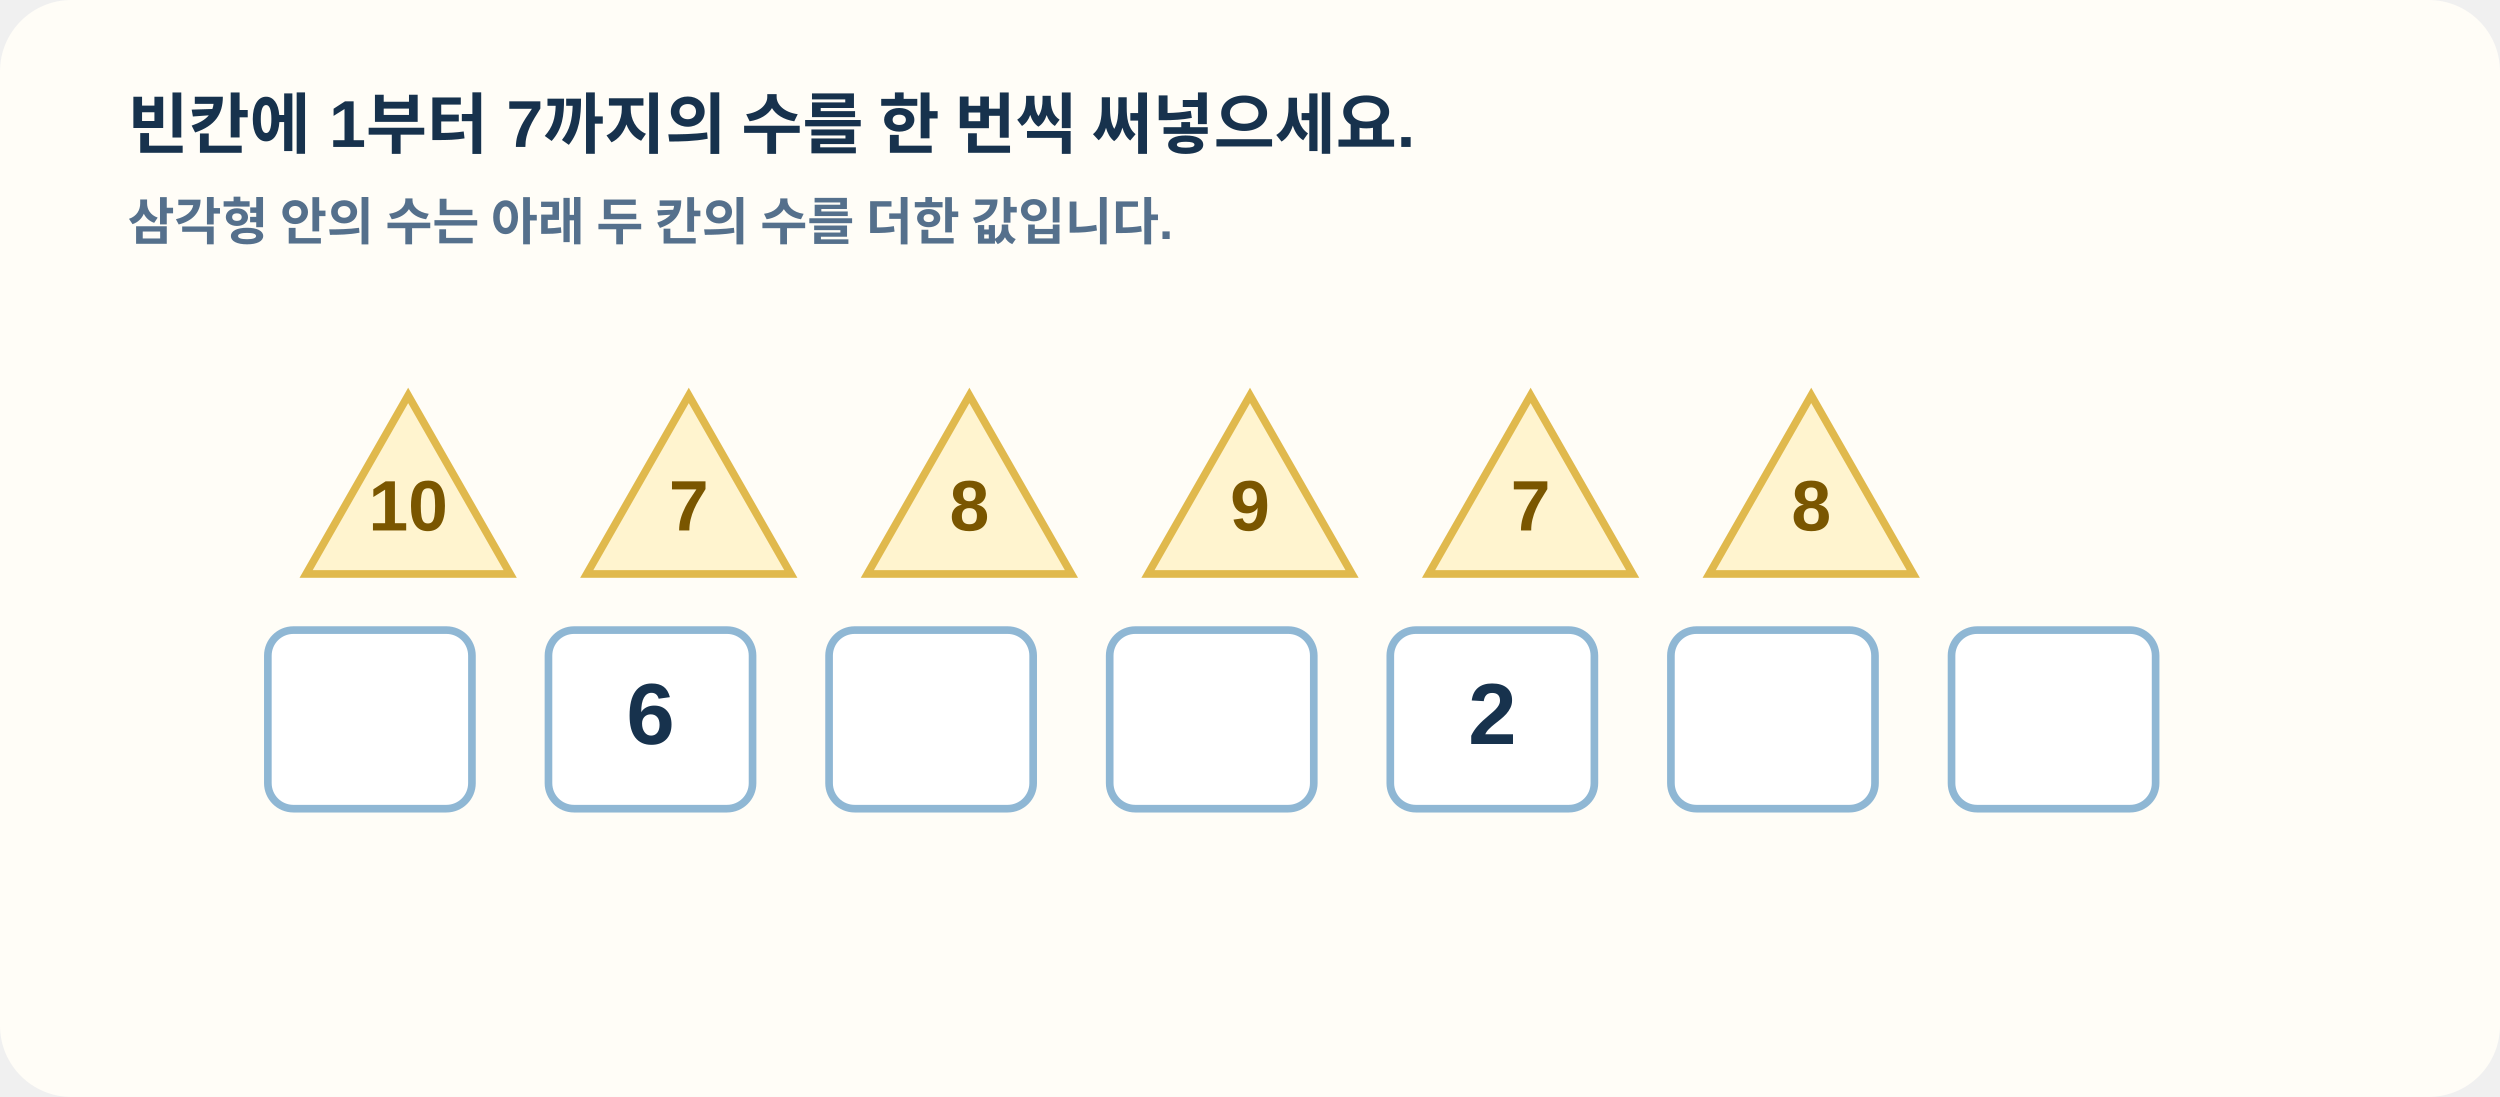
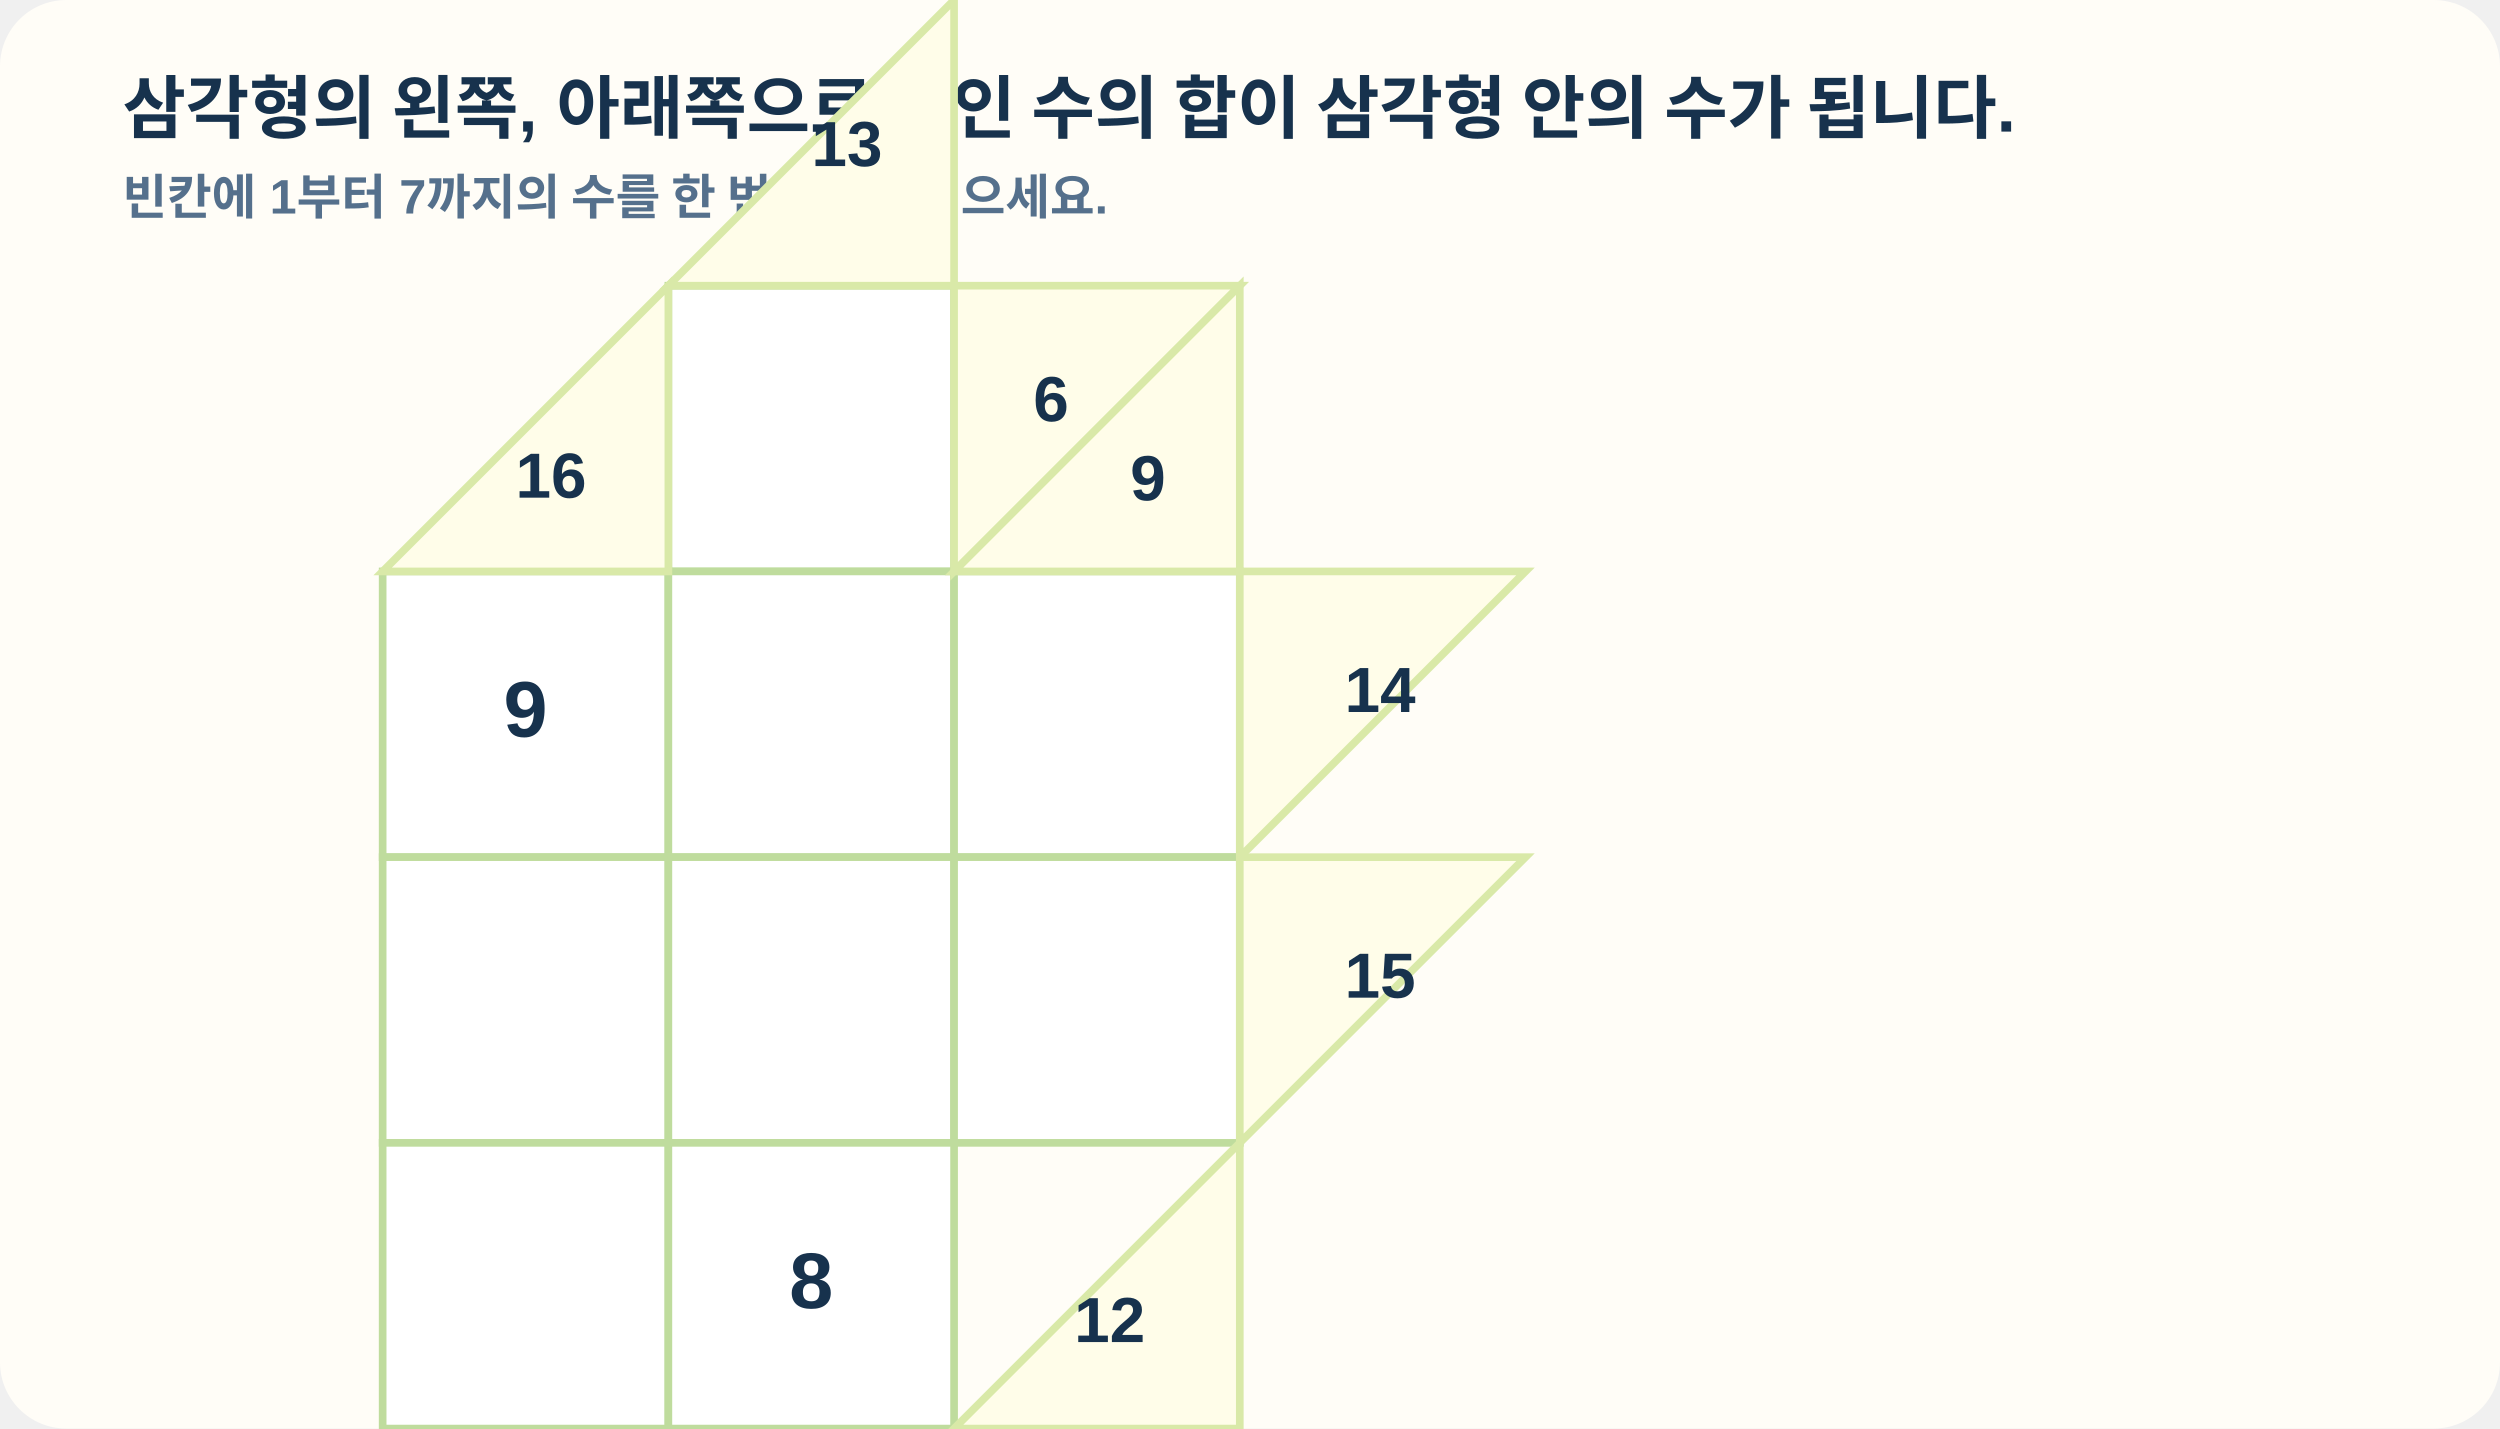
- <svg xmlns="http://www.w3.org/2000/svg" width="980" height="430" viewBox="0 0 980 430">
+ <svg xmlns="http://www.w3.org/2000/svg" width="980" height="560" viewBox="0 0 980 560">
  <defs>
    <style>
-       .bg{fill:#fffdf7}.title{font:700 26px Arial,sans-serif;fill:#17324d}.hint{font:600 20px Arial,sans-serif;fill:#55708c}
-       .cell{fill:#ffffff;stroke:#8fb7d4;stroke-width:3}.tri{fill:#fff4cf;stroke:#e0b94d;stroke-width:3}
-       .num{font:700 34px Arial,sans-serif;fill:#17324d;text-anchor:middle;dominant-baseline:middle}.sum{font:700 28px Arial,sans-serif;fill:#7a5600;text-anchor:middle;dominant-baseline:middle}
+       .bg{fill:#fffdf7}.title{font:700 27px Arial,"Noto Sans KR",sans-serif;fill:#17324d}.sub{font:600 19px Arial,"Noto Sans KR",sans-serif;fill:#55708c}
+       .cell{fill:#fff;stroke:#bfdc9d;stroke-width:3}.tri{fill:#fffde9;stroke:#d9e9a8;stroke-width:3}.given{font:700 31px Arial,sans-serif;fill:#17324d;text-anchor:middle;dominant-baseline:middle}.sum{font:700 25px Arial,sans-serif;fill:#17324d;text-anchor:middle;dominant-baseline:middle}
    </style>
  </defs>
-   <rect class="bg" width="980" height="430" rx="28" />
-   <text class="title" x="50" y="58">빈칸에 1부터 7까지의 수를 한 번씩 써넣으세요.</text>
-   <text class="hint" x="50" y="94">삼각형 안의 수는 아래 두 칸의 수를 더한 값입니다.</text>
-   <g transform="translate(105 155)">
-     <polygon class="tri" points="55,0 95,70 15,70" />
-     <text class="sum" x="55" y="45">10</text>
-     <polygon class="tri" points="165,0 205,70 125,70" />
-     <text class="sum" x="165" y="45">7</text>
-     <polygon class="tri" points="275,0 315,70 235,70" />
-     <text class="sum" x="275" y="45">8</text>
-     <polygon class="tri" points="385,0 425,70 345,70" />
-     <text class="sum" x="385" y="45">9</text>
-     <polygon class="tri" points="495,0 535,70 455,70" />
-     <text class="sum" x="495" y="45">7</text>
-     <polygon class="tri" points="605,0 645,70 565,70" />
-     <text class="sum" x="605" y="45">8</text>
-     <rect class="cell" x="0" y="92" width="80" height="70" rx="10" />
-     <rect class="cell" x="110" y="92" width="80" height="70" rx="10" />
-     <text class="num" x="150" y="127">6</text>
-     <rect class="cell" x="220" y="92" width="80" height="70" rx="10" />
-     <rect class="cell" x="330" y="92" width="80" height="70" rx="10" />
-     <rect class="cell" x="440" y="92" width="80" height="70" rx="10" />
-     <text class="num" x="480" y="127">2</text>
-     <rect class="cell" x="550" y="92" width="80" height="70" rx="10" />
-     <rect class="cell" x="660" y="92" width="80" height="70" rx="10" />
+   <rect class="bg" width="980" height="560" rx="26" />
+   <text class="title" x="48" y="52">삼각형의 왼쪽, 아래쪽으로 쓰인 수의 합이 삼각형 안의 수가 됩니다.</text>
+   <text class="sub" x="48" y="84">빈칸에 1부터 7까지의 수를 한 번씩만 써넣으세요.</text>
+   <g transform="translate(150 112)">
+     <rect class="cell" x="112" y="0" width="112" height="112" />
+     <rect class="cell" x="0" y="112" width="112" height="112" />
+     <text class="given" x="56" y="168">9</text>
+     <rect class="cell" x="112" y="112" width="112" height="112" />
+     <rect class="cell" x="224" y="112" width="112" height="112" />
+     <rect class="cell" x="0" y="224" width="112" height="112" />
+     <rect class="cell" x="112" y="224" width="112" height="112" />
+     <rect class="cell" x="224" y="224" width="112" height="112" />
+     <rect class="cell" x="0" y="336" width="112" height="112" />
+     <rect class="cell" x="112" y="336" width="112" height="112" />
+     <text class="given" x="168" y="392">8</text>
+     <polygon class="tri" points="0,112 112,112 112,0" />
+     <text class="sum" x="66" y="76">16</text>
+     <polygon class="tri" points="112,0 224,0 224,-112" />
+     <text class="sum" x="182" y="-54">13</text>
+     <polygon class="tri" points="224,0 336,0 224,112" />
+     <text class="sum" x="262" y="46">6</text>
+     <polygon class="tri" points="336,112 448,112 336,224" />
+     <text class="sum" x="391" y="160">14</text>
+     <polygon class="tri" points="336,224 448,224 336,336" />
+     <text class="sum" x="391" y="272">15</text>
+     <polygon class="tri" points="224,448 336,336 336,448" />
+     <text class="sum" x="285" y="407">12</text>
+     <polygon class="tri" points="224,112 336,0 336,112" />
+     <text class="sum" x="300" y="77">9</text>
  </g>
</svg>
